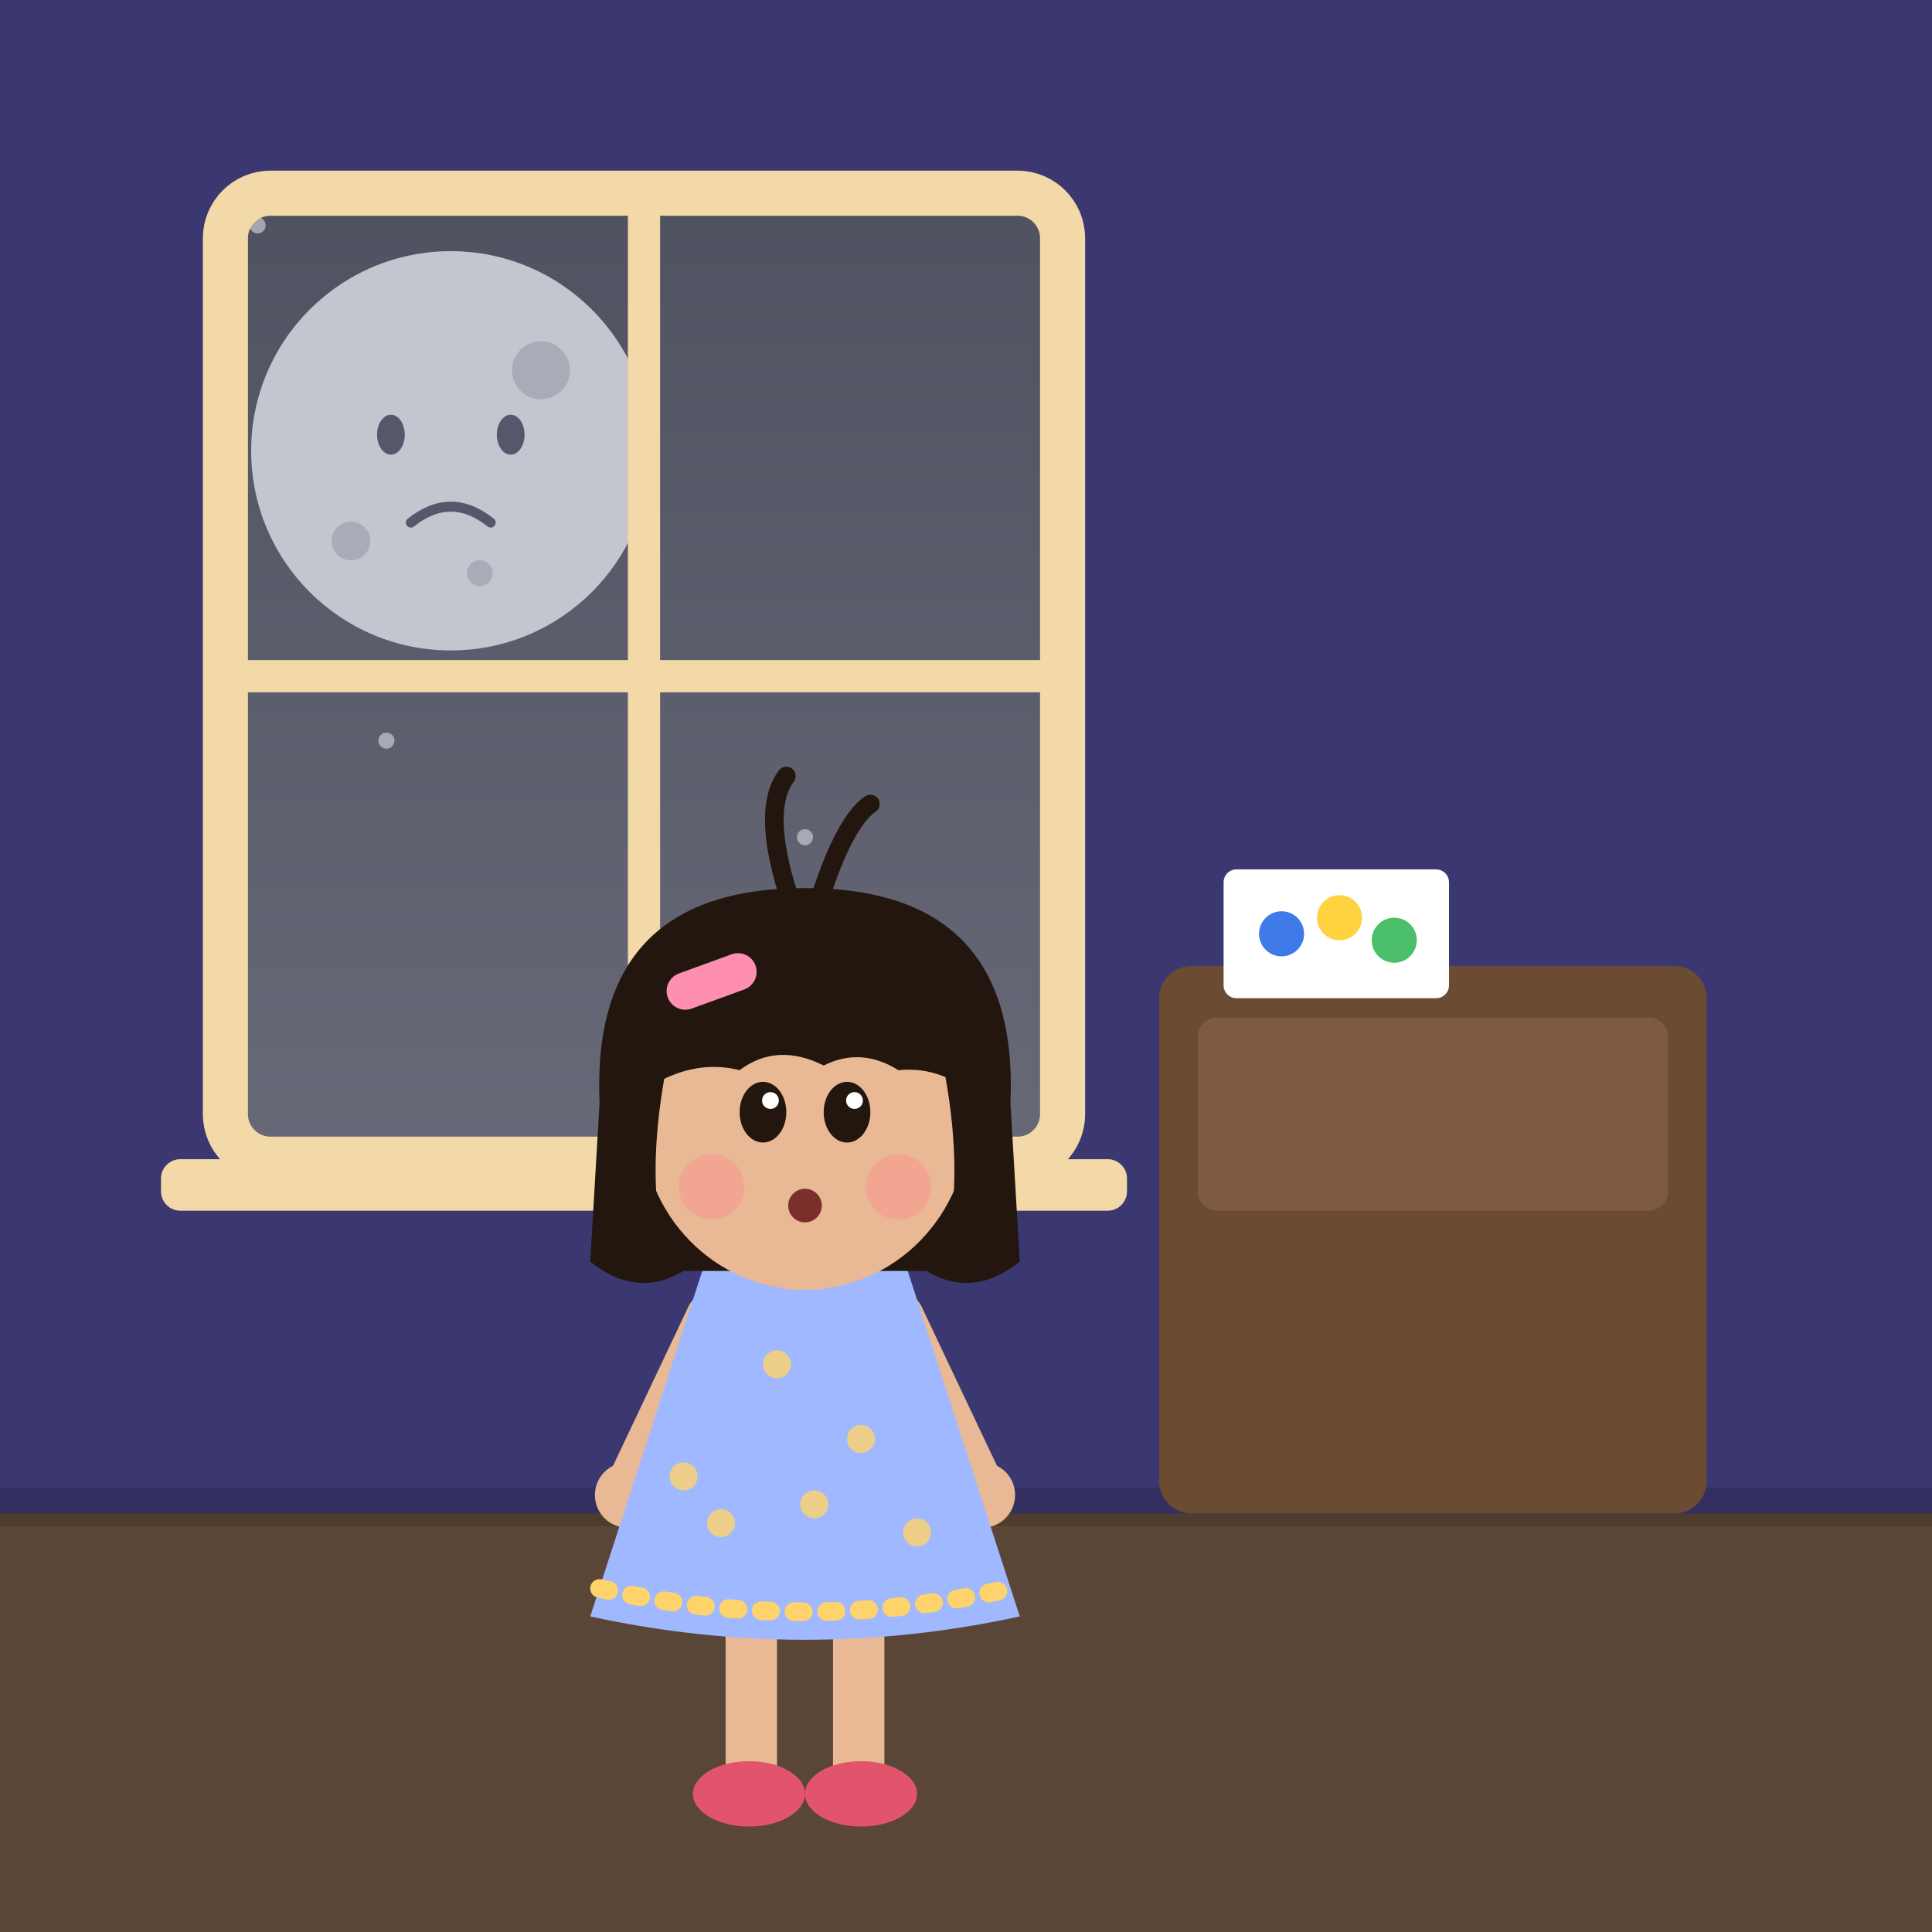
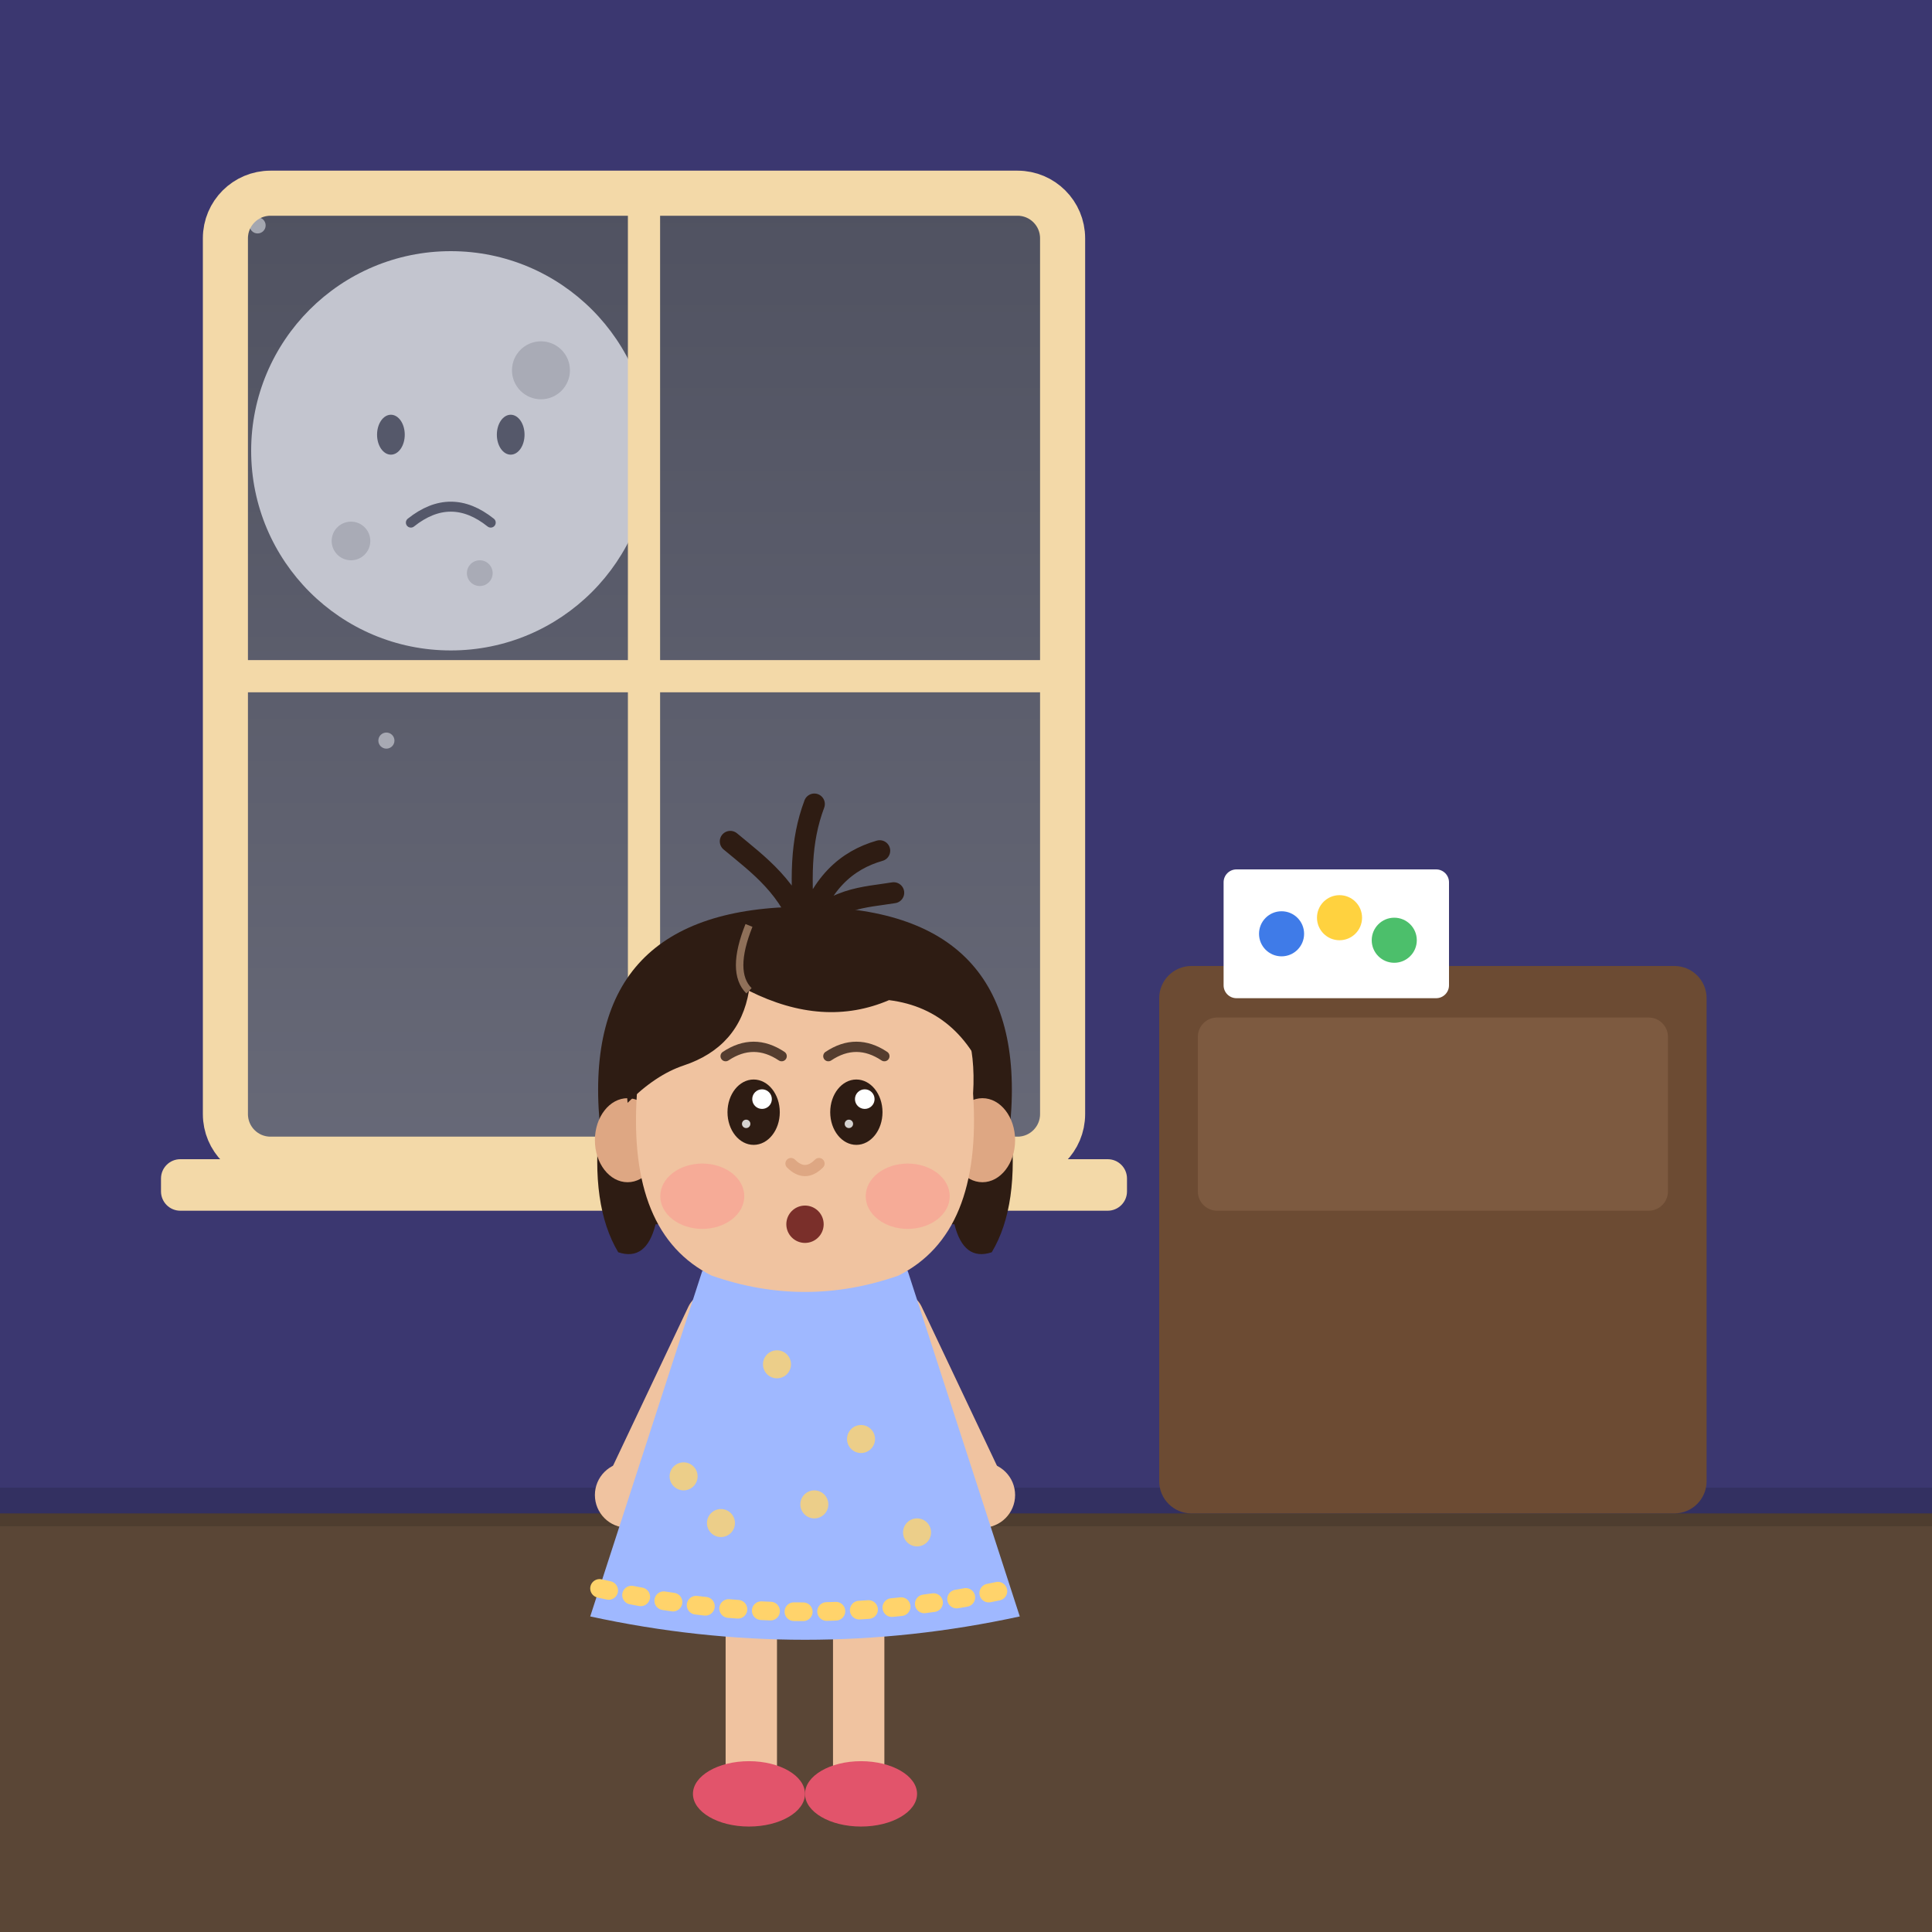
<svg xmlns="http://www.w3.org/2000/svg" viewBox="0 0 600 600" width="600" height="600" role="img">
  <rect width="600" height="600" fill="#3b3770" />
  <rect y="470" width="600" height="130" fill="#5a4636" />
  <rect y="462" width="600" height="12" fill="#00000022" />
  <defs>
    <clipPath id="win7060">
      <rect x="70" y="60" width="260" height="300" rx="14" />
    </clipPath>
  </defs>
  <g clip-path="url(#win7060)">
    <defs>
      <linearGradient id="sky-grey" x1="0" y1="0" x2="0" y2="1">
        <stop offset="0" stop-color="#4b4d5c" />
        <stop offset="1" stop-color="#7a7c8a" />
      </linearGradient>
    </defs>
    <rect width="600" height="600" fill="url(#sky-grey)" />
    <circle cx="80" cy="70" r="2.5" fill="#b9bbc4" opacity="0.8" />
    <circle cx="190" cy="140" r="2.5" fill="#b9bbc4" opacity="0.8" />
    <circle cx="300" cy="60" r="2.5" fill="#b9bbc4" opacity="0.8" />
    <circle cx="120" cy="230" r="2.5" fill="#b9bbc4" opacity="0.8" />
    <circle cx="380" cy="180" r="2.5" fill="#b9bbc4" opacity="0.8" />
    <circle cx="540" cy="250" r="2.5" fill="#b9bbc4" opacity="0.8" />
    <circle cx="250" cy="260" r="2.5" fill="#b9bbc4" opacity="0.8" />
    <circle cx="140" cy="140" r="62" fill="#c3c5cf" />
    <circle cx="168" cy="115" r="9" fill="#a9abb6" />
    <circle cx="109" cy="168" r="6" fill="#a9abb6" />
    <circle cx="149" cy="178" r="4" fill="#a9abb6" />
    <ellipse cx="121.4" cy="135.0" rx="4.3" ry="6.2" fill="#55586a" />
    <ellipse cx="158.6" cy="135.0" rx="4.3" ry="6.2" fill="#55586a" />
    <path d="M127.6,162.3 Q140.0,152.4 152.4,162.3" fill="none" stroke="#55586a" stroke-width="3.1" stroke-linecap="round" />
  </g>
  <rect x="70" y="60" width="260" height="300" rx="14" fill="none" stroke="#f3d9a8" stroke-width="14" />
  <line x1="200.0" y1="60" x2="200.0" y2="360" stroke="#f3d9a8" stroke-width="10" />
  <line x1="70" y1="210.0" x2="330" y2="210.0" stroke="#f3d9a8" stroke-width="10" />
  <rect x="50" y="360" width="300" height="16" rx="6" fill="#f3d9a8" />
  <rect x="360" y="300" width="170" height="170" rx="10" fill="#6c4b33" />
  <rect x="372" y="316" width="146" height="60" rx="6" fill="#7d5a40" />
  <rect x="380" y="270" width="70" height="40" rx="4" fill="#ffffff" />
  <circle cx="398" cy="290" r="7" fill="#3f7be8" />
  <circle cx="416" cy="285" r="7" fill="#ffd23f" />
  <circle cx="433" cy="292" r="7" fill="#4cbf6b" />
  <g transform="translate(250.0 560.0) scale(1.45)">
-     <rect x="-17" y="-46" width="11" height="44" rx="5" fill="#e8b994" />
-     <rect x="6" y="-46" width="11" height="44" rx="5" fill="#e8b994" />
+     <rect x="-17" y="-46" width="11" height="44" rx="5" fill="#f0c3a0" />
+     <rect x="6" y="-46" width="11" height="44" rx="5" fill="#f0c3a0" />
    <ellipse cx="-12" cy="-2" rx="12" ry="7" fill="#e2546b" />
    <ellipse cx="12" cy="-2" rx="12" ry="7" fill="#e2546b" />
-     <path d="M-20,-104 L-38,-66" stroke="#e8b994" stroke-width="11" stroke-linecap="round" />
-     <circle cx="-38" cy="-66" r="7" fill="#e8b994" />
-     <path d="M20,-104 L38,-66" stroke="#e8b994" stroke-width="11" stroke-linecap="round" />
-     <circle cx="38" cy="-66" r="7" fill="#e8b994" />
+     <path d="M-20,-104 L-38,-66" stroke="#f0c3a0" stroke-width="11" stroke-linecap="round" />
+     <circle cx="-38" cy="-66" r="7" fill="#f0c3a0" />
+     <path d="M20,-104 L38,-66" stroke="#f0c3a0" stroke-width="11" stroke-linecap="round" />
+     <circle cx="38" cy="-66" r="7" fill="#f0c3a0" />
    <path d="M-22,-114 Q0,-120 22,-114 L46,-40 Q0,-30 -46,-40 Z" fill="#9fb8ff" />
    <path d="M-44,-46 Q0,-36 44,-46" fill="none" stroke="#ffd36b" stroke-width="4" stroke-dasharray="2 5" stroke-linecap="round" />
    <circle cx="-18" cy="-60" r="3" fill="#ffd36b" opacity="0.8" />
    <circle cx="12" cy="-78" r="3" fill="#ffd36b" opacity="0.8" />
    <circle cx="24" cy="-58" r="3" fill="#ffd36b" opacity="0.8" />
    <circle cx="-6" cy="-94" r="3" fill="#ffd36b" opacity="0.8" />
    <circle cx="-26" cy="-70" r="3" fill="#ffd36b" opacity="0.8" />
    <circle cx="2" cy="-64" r="3" fill="#ffd36b" opacity="0.8" />
-     <rect x="-7" y="-122" width="14" height="12" rx="4" fill="#e8b994" />
-     <path d="M-44,-150 Q-46,-196 0,-196 Q46,-196 44,-150 L46,-116 Q36,-108 26,-114 L-26,-114 Q-36,-108 -46,-116 Z" fill="#23160f" />
-     <circle cx="-35" cy="-142" r="6" fill="#d39f7a" />
-     <circle cx="35" cy="-142" r="6" fill="#d39f7a" />
-     <ellipse cx="0" cy="-146" rx="35" ry="36" fill="#e8b994" />
-     <path d="M-44,-154 Q-40,-128 -42,-114 Q-34,-112 -30,-118 Q-34,-134 -30,-156 Z" fill="#23160f" />
-     <path d="M44,-154 Q40,-128 42,-114 Q34,-112 30,-118 Q34,-134 30,-156 Z" fill="#23160f" />
-     <path d="M-38,-150 Q-38,-190 0,-190 Q38,-190 38,-150 Q30,-158 20,-157 Q12,-162 4,-158 Q-6,-163 -14,-157 Q-26,-160 -38,-150 Z" fill="#23160f" />
-     <path d="M-2,-190 Q-10,-212 -4,-220 M2,-190 Q8,-210 14,-214" fill="none" stroke="#23160f" stroke-width="4" stroke-linecap="round" />
-     <rect x="-30" y="-180" width="20" height="8" rx="4" fill="#ff8fb1" transform="rotate(-20 -20 -176)" />
-     <circle cx="-20" cy="-132" r="7" fill="#ff8b8b" opacity="0.45" />
-     <circle cx="20" cy="-132" r="7" fill="#ff8b8b" opacity="0.45" />
-     <ellipse cx="-9" cy="-148" rx="5" ry="6.5" fill="#23160f" />
-     <circle cx="-7.4" cy="-150.5" r="1.8" fill="#fff" />
-     <ellipse cx="9" cy="-148" rx="5" ry="6.5" fill="#23160f" />
-     <circle cx="10.6" cy="-150.5" r="1.8" fill="#fff" />
-     <circle cx="0" cy="-128" r="3.6" fill="#7a2f2a" />
+     <rect x="-7" y="-122" width="14" height="12" rx="4" fill="#f0c3a0" />
+     <path d="M0,-186 C-3,-196 -10,-201 -16,-206 M0,-186 C-1,-198 -1,-206 2,-214 M0,-186 C3,-197 9,-202 16,-204 M0,-186 C5,-194 13,-194 19,-195" fill="none" stroke="#2e1c13" stroke-width="4.5" stroke-linecap="round" />
+     <ellipse cx="0" cy="-187" rx="7" ry="4.5" fill="#ff8fb1" />
+     <path d="M-44,-146 Q-48,-192 0,-192 Q48,-192 44,-146 Q46,-128 40,-118 Q34,-116 32,-124 L-32,-124 Q-34,-116 -40,-118 Q-46,-128 -44,-146 Z" fill="#2e1c13" />
+     <ellipse cx="-38" cy="-142" rx="7" ry="9" fill="#dea783" />
+     <ellipse cx="38" cy="-142" rx="7" ry="9" fill="#dea783" />
+     <path d="M-36,-152 Q-38,-184 0,-184 Q38,-184 36,-152 Q38,-122 20,-113 Q0,-106 -20,-113 Q-38,-122 -36,-152 Z" fill="#f0c3a0" />
+     <path d="M-38,-150 Q-42,-190 -4,-190 Q36,-192 40,-152 Q34,-170 18,-172 Q4,-166 -12,-174 Q-14,-162 -26,-158 Q-32,-156 -38,-150 Z" fill="#2e1c13" />
+     <path d="M-12,-188 Q-16,-178 -12,-174" fill="none" stroke="#f0c3a0" stroke-width="1.6" opacity="0.5" />
+     <ellipse cx="-22" cy="-130" rx="9" ry="7" fill="#ff8b8b" opacity="0.42" />
+     <ellipse cx="22" cy="-130" rx="9" ry="7" fill="#ff8b8b" opacity="0.42" />
+     <path d="M-17,-160 Q-11,-164 -5,-160" fill="none" stroke="#2e1c13" stroke-width="2.2" stroke-linecap="round" opacity="0.8" />
+     <path d="M5,-160 Q11,-164 17,-160" fill="none" stroke="#2e1c13" stroke-width="2.2" stroke-linecap="round" opacity="0.8" />
+     <path d="M-3,-137 Q0,-134 3,-137" fill="none" stroke="#dea783" stroke-width="2.4" stroke-linecap="round" />
+     <ellipse cx="-11" cy="-148" rx="5.6" ry="7" fill="#2e1c13" />
+     <circle cx="-9.2" cy="-150.8" r="2.1" fill="#fff" />
+     <circle cx="-12.6" cy="-145.5" r="0.9" fill="#fff" opacity="0.8" />
+     <ellipse cx="11" cy="-148" rx="5.6" ry="7" fill="#2e1c13" />
+     <circle cx="12.8" cy="-150.8" r="2.1" fill="#fff" />
+     <circle cx="9.4" cy="-145.5" r="0.9" fill="#fff" opacity="0.8" />
+     <circle cx="0" cy="-124" r="4" fill="#7a2f2a" />
  </g>
</svg>
